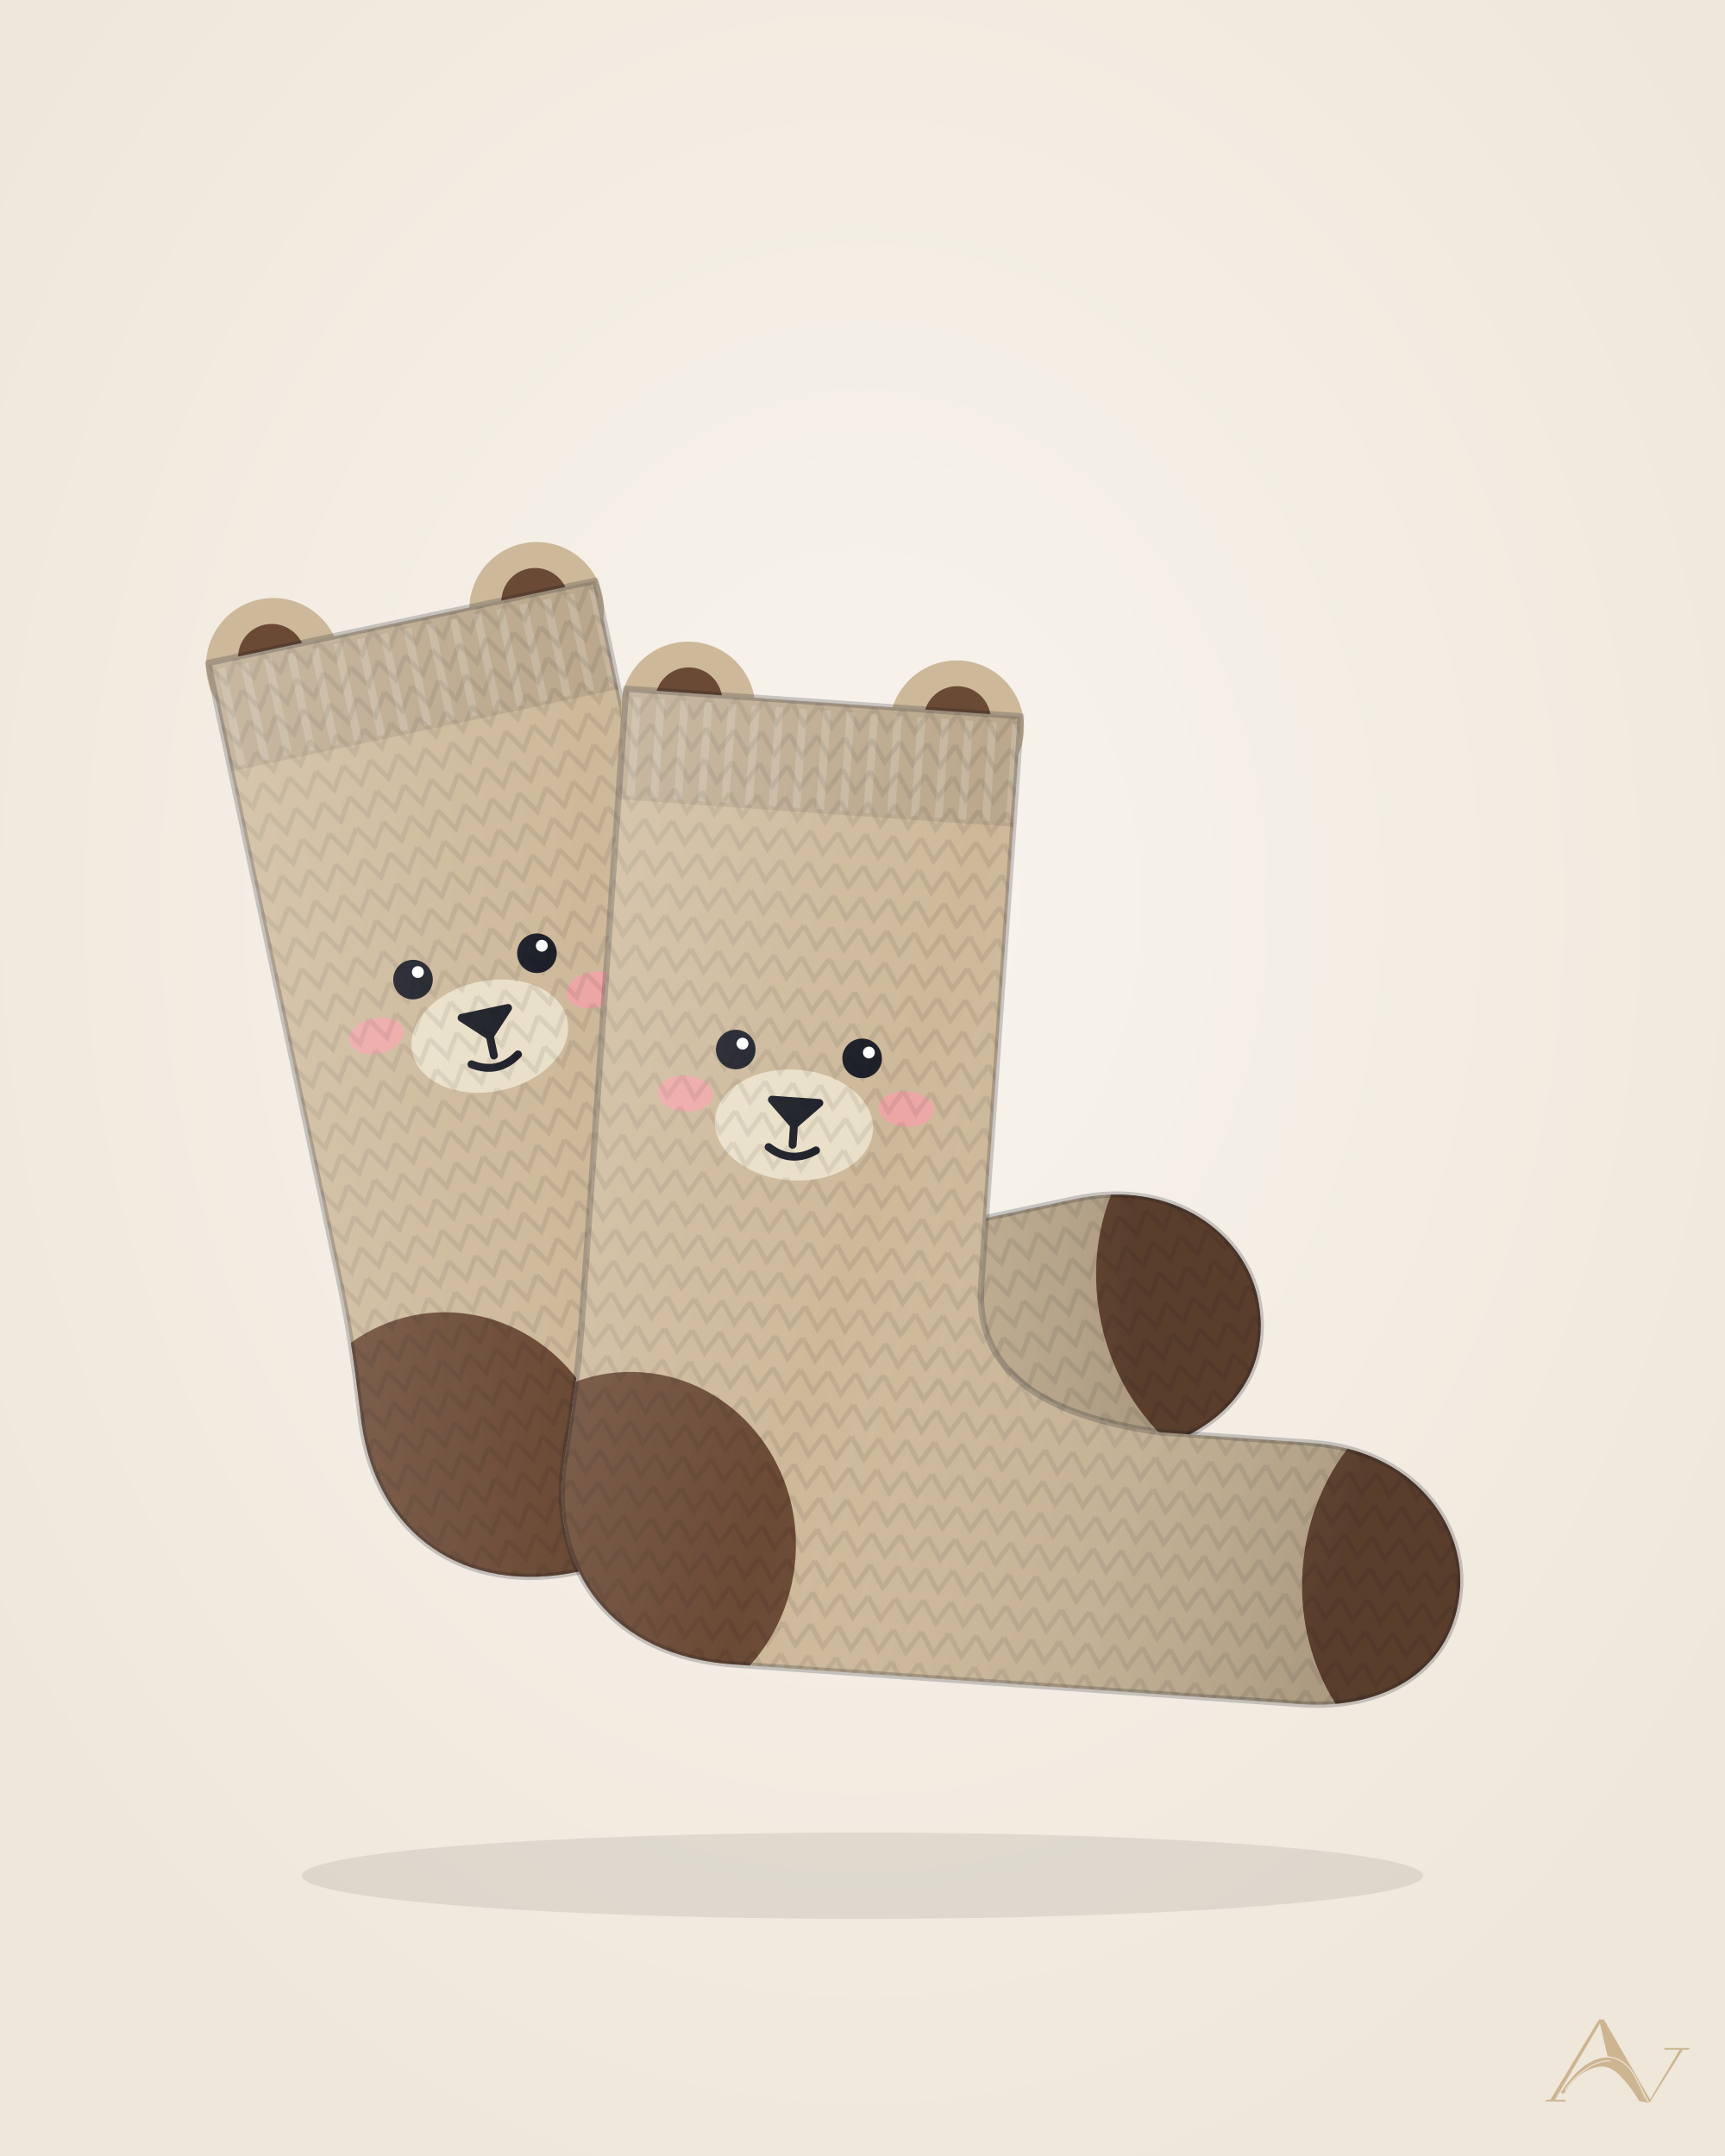
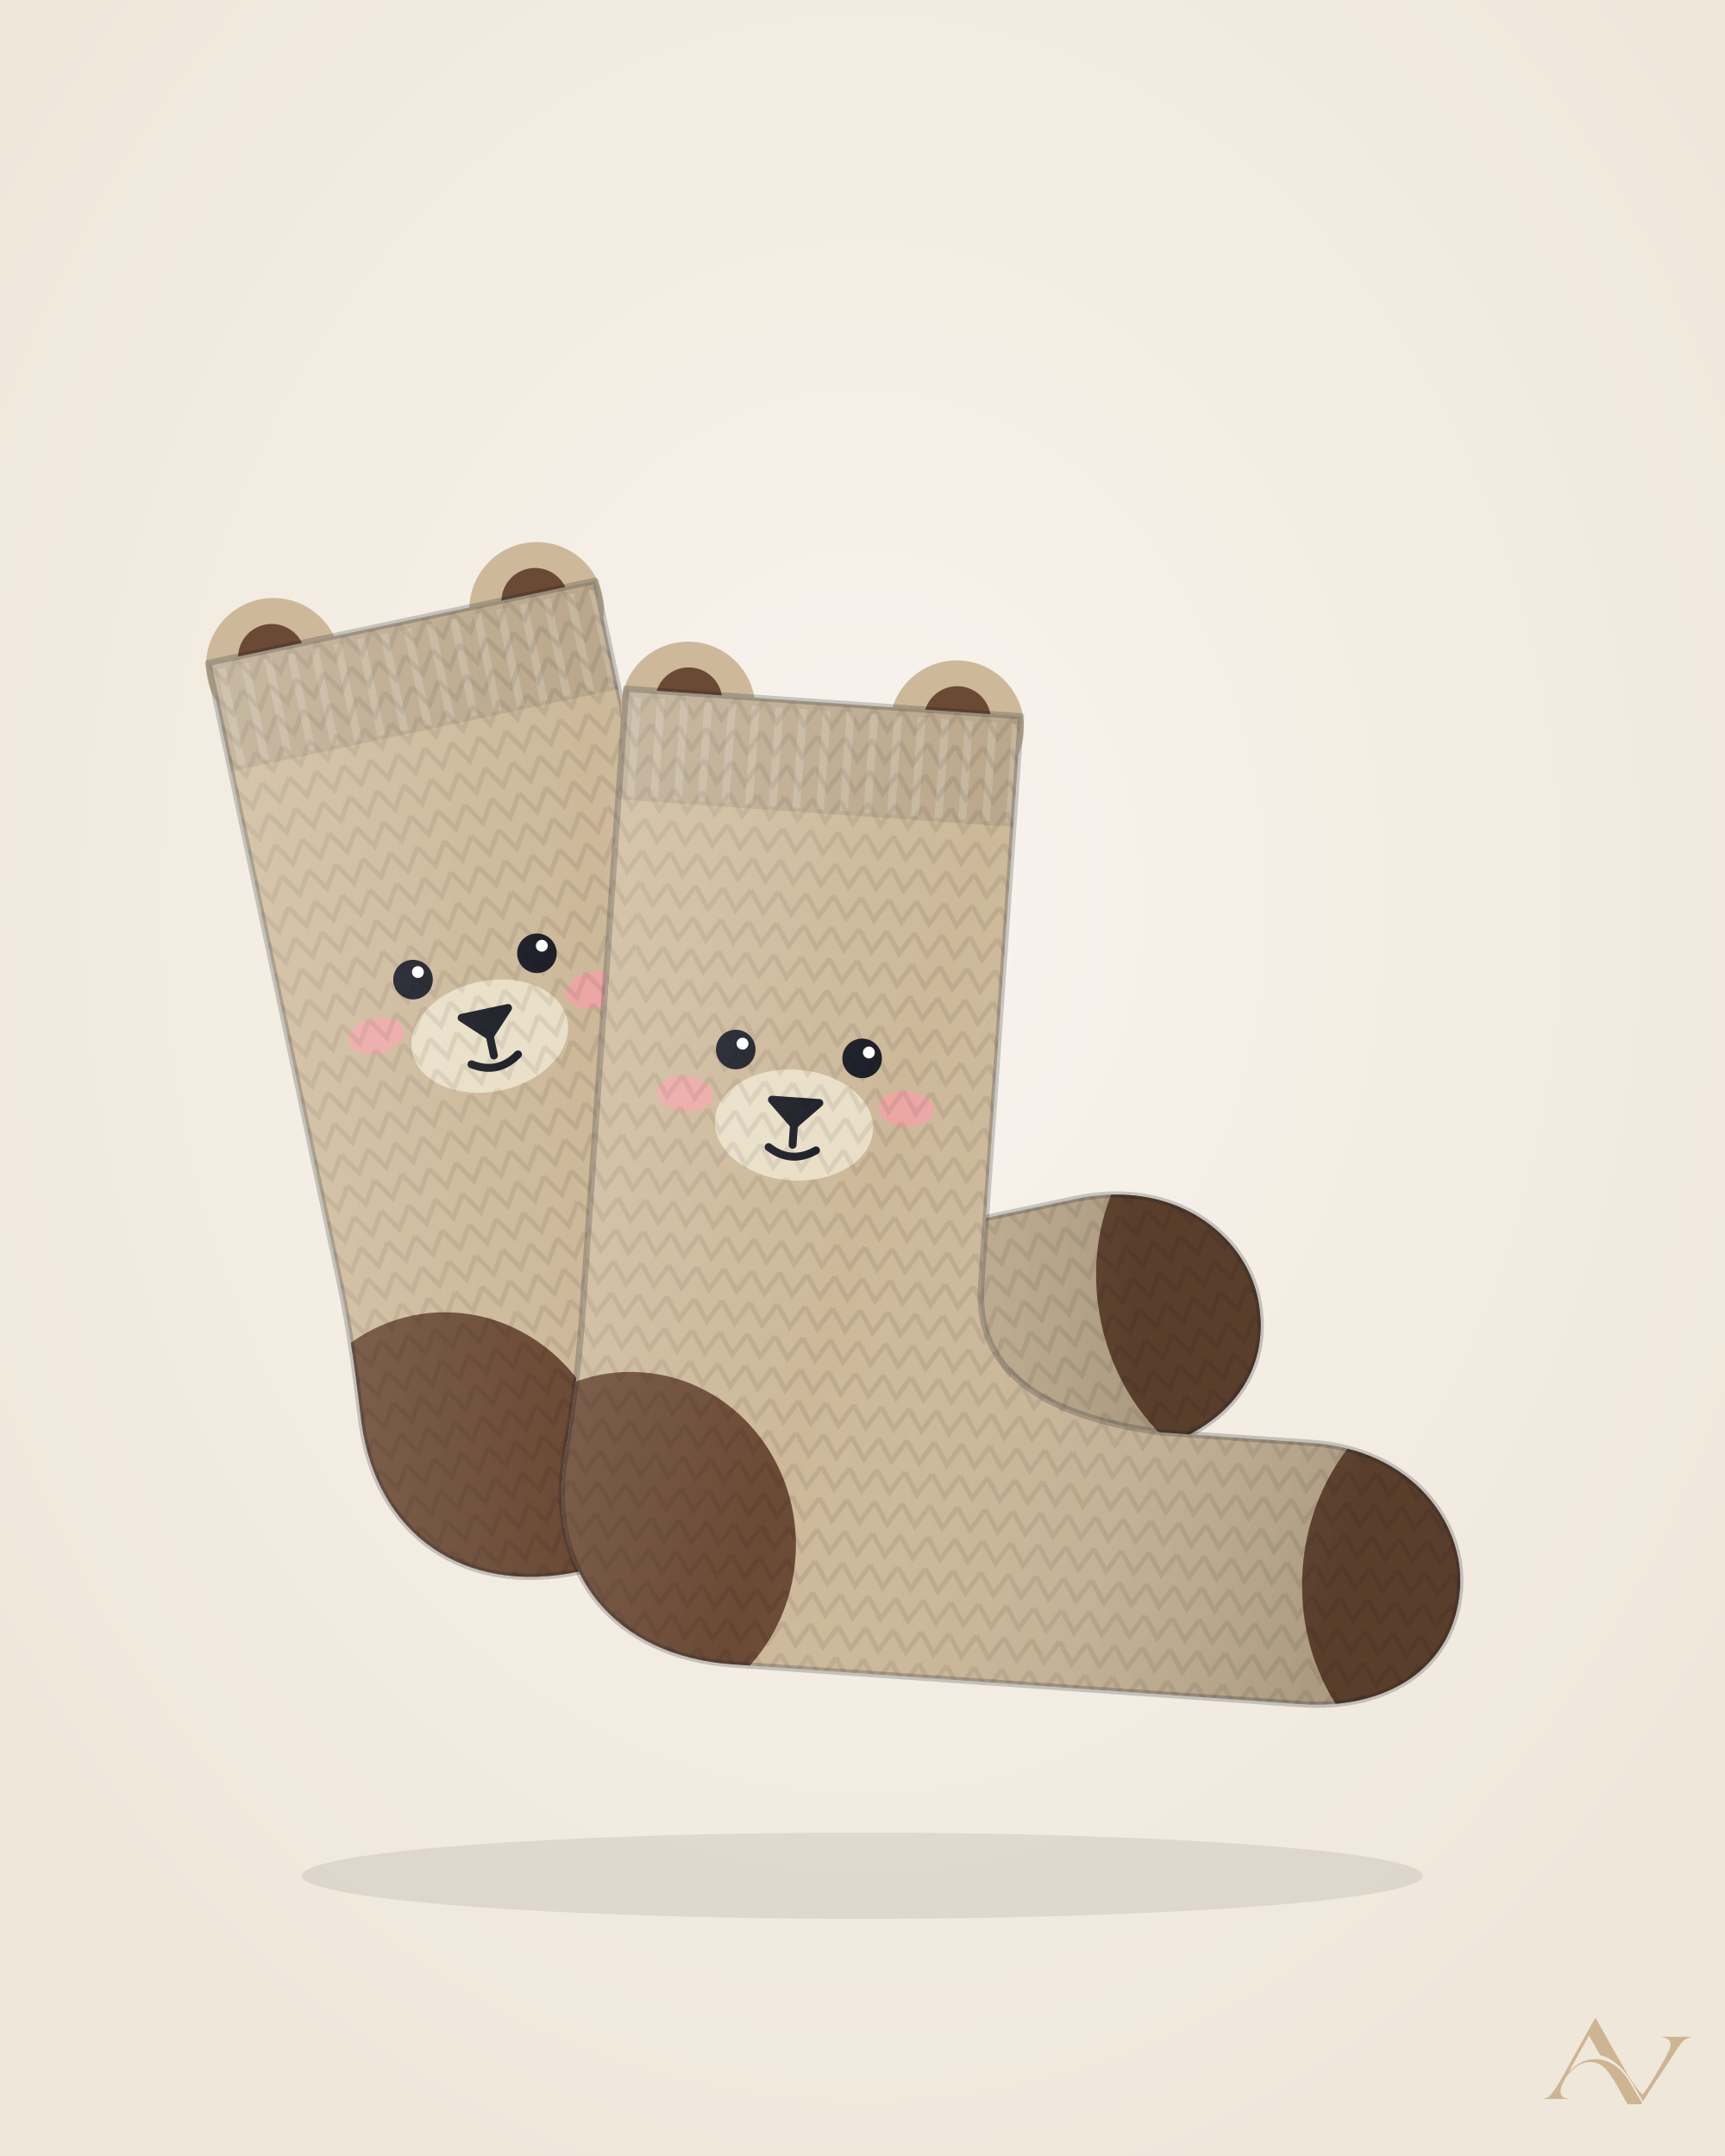
<svg xmlns="http://www.w3.org/2000/svg" viewBox="0 0 800 1000" role="img">
  <defs>
    <radialGradient id="light" cx=".5" cy=".42" r=".62">
      <stop offset="0" stop-color="#fff" stop-opacity=".55" />
      <stop offset="1" stop-color="#fff" stop-opacity="0" />
    </radialGradient>
  </defs>
  <rect width="800" height="1000" fill="#efe7da" />
  <rect width="800" height="1000" fill="url(#light)" />
  <ellipse cx="400" cy="870" rx="260" ry="20" fill="#000" fill-opacity=".08" />
  <g transform="rotate(-12 330 470) translate(135.4 159.7) scale(1.835938 1.835938)">
    <defs>
      <clipPath id="c-little-bear-crew-b">
        <path d="M0 56H100V200C100 222 118 232 148 234H186C212 234 226 252 226 268C226 288 210 300 188 300H44C14 300 -4 280 -2 252C-1 240 0 230 0 216Z" />
      </clipPath>
      <pattern id="k-little-bear-crew-b" width="7" height="8" patternUnits="userSpaceOnUse">
        <path d="M0 0.5L3.5 6L7 0.5" fill="none" stroke="#000" stroke-opacity=".075" stroke-width="1.2" />
      </pattern>
      <linearGradient id="g-little-bear-crew-b" x1="0" x2="1" y1="0" y2="0.25">
        <stop offset="0" stop-color="#fff" stop-opacity=".2" />
        <stop offset=".42" stop-color="#fff" stop-opacity="0" />
        <stop offset="1" stop-color="#000" stop-opacity=".16" />
      </linearGradient>
    </defs>
    <circle cx="16" cy="60" r="17" fill="#cdb99a" />
    <circle cx="16" cy="58" r="8.5" fill="#6b4a35" />
    <circle cx="84" cy="60" r="17" fill="#cdb99a" />
    <circle cx="84" cy="58" r="8.5" fill="#6b4a35" />
    <path d="M0 56H100V200C100 222 118 232 148 234H186C212 234 226 252 226 268C226 288 210 300 188 300H44C14 300 -4 280 -2 252C-1 240 0 230 0 216Z" fill="#cdb99a" />
    <g clip-path="url(#c-little-bear-crew-b)">
      <ellipse cx="50" cy="163" rx="20" ry="14" fill="#e9dfc8" />
      <circle cx="34" cy="145" r="5" fill="#1b1d26" />
      <circle cx="66" cy="145" r="5" fill="#1b1d26" />
      <circle cx="35.6" cy="143.4" r="1.5" fill="#fff" />
      <circle cx="67.6" cy="143.4" r="1.5" fill="#fff" />
      <path d="M44 157H56L50 163Z" fill="#1b1d26" stroke="#1b1d26" stroke-width="2" stroke-linejoin="round" />
      <path d="M50 163V168M44 169Q50 173 56 169" stroke="#1b1d26" stroke-width="2" fill="none" stroke-linecap="round" />
      <ellipse cx="22" cy="157" rx="7" ry="4.5" fill="#f3a3a8" fill-opacity=".8" />
      <ellipse cx="78" cy="157" rx="7" ry="4.5" fill="#f3a3a8" fill-opacity=".8" />
      <rect x="-10" y="56" width="120" height="28" fill="#000" fill-opacity=".09" />
      <path d="M3 58V83" stroke="#fff" stroke-opacity=".16" stroke-width="2" />
      <path d="M9 58V83" stroke="#fff" stroke-opacity=".16" stroke-width="2" />
      <path d="M15 58V83" stroke="#fff" stroke-opacity=".16" stroke-width="2" />
      <path d="M21 58V83" stroke="#fff" stroke-opacity=".16" stroke-width="2" />
      <path d="M27 58V83" stroke="#fff" stroke-opacity=".16" stroke-width="2" />
      <path d="M33 58V83" stroke="#fff" stroke-opacity=".16" stroke-width="2" />
      <path d="M39 58V83" stroke="#fff" stroke-opacity=".16" stroke-width="2" />
      <path d="M45 58V83" stroke="#fff" stroke-opacity=".16" stroke-width="2" />
      <path d="M51 58V83" stroke="#fff" stroke-opacity=".16" stroke-width="2" />
      <path d="M57 58V83" stroke="#fff" stroke-opacity=".16" stroke-width="2" />
      <path d="M63 58V83" stroke="#fff" stroke-opacity=".16" stroke-width="2" />
      <path d="M69 58V83" stroke="#fff" stroke-opacity=".16" stroke-width="2" />
      <path d="M75 58V83" stroke="#fff" stroke-opacity=".16" stroke-width="2" />
      <path d="M81 58V83" stroke="#fff" stroke-opacity=".16" stroke-width="2" />
      <path d="M87 58V83" stroke="#fff" stroke-opacity=".16" stroke-width="2" />
      <path d="M93 58V83" stroke="#fff" stroke-opacity=".16" stroke-width="2" />
      <path d="M99 58V83" stroke="#fff" stroke-opacity=".16" stroke-width="2" />
      <ellipse cx="16" cy="272" rx="42" ry="44" fill="#6b4a35" />
      <ellipse cx="232" cy="266" rx="46" ry="52" fill="#6b4a35" />
      <rect x="-30" y="26" width="290" height="284" fill="url(#k-little-bear-crew-b)" />
      <rect x="-6" y="56" width="236" height="248" fill="url(#g-little-bear-crew-b)" />
    </g>
    <path d="M0 56H100V200C100 222 118 232 148 234H186C212 234 226 252 226 268C226 288 210 300 188 300H44C14 300 -4 280 -2 252C-1 240 0 230 0 216Z" fill="none" stroke="#0b1220" stroke-opacity=".2" stroke-width="1.6" stroke-linejoin="round" />
  </g>
  <g transform="rotate(4 470 540) translate(275.4 229.7) scale(1.835938 1.835938)">
    <defs>
      <clipPath id="c-little-bear-crew-c">
        <path d="M0 56H100V200C100 222 118 232 148 234H186C212 234 226 252 226 268C226 288 210 300 188 300H44C14 300 -4 280 -2 252C-1 240 0 230 0 216Z" />
      </clipPath>
      <pattern id="k-little-bear-crew-c" width="7" height="8" patternUnits="userSpaceOnUse">
        <path d="M0 0.5L3.5 6L7 0.5" fill="none" stroke="#000" stroke-opacity=".075" stroke-width="1.2" />
      </pattern>
      <linearGradient id="g-little-bear-crew-c" x1="0" x2="1" y1="0" y2="0.25">
        <stop offset="0" stop-color="#fff" stop-opacity=".2" />
        <stop offset=".42" stop-color="#fff" stop-opacity="0" />
        <stop offset="1" stop-color="#000" stop-opacity=".16" />
      </linearGradient>
    </defs>
    <circle cx="16" cy="60" r="17" fill="#cdb99a" />
    <circle cx="16" cy="58" r="8.5" fill="#6b4a35" />
    <circle cx="84" cy="60" r="17" fill="#cdb99a" />
    <circle cx="84" cy="58" r="8.5" fill="#6b4a35" />
    <path d="M0 56H100V200C100 222 118 232 148 234H186C212 234 226 252 226 268C226 288 210 300 188 300H44C14 300 -4 280 -2 252C-1 240 0 230 0 216Z" fill="#cdb99a" />
    <g clip-path="url(#c-little-bear-crew-c)">
      <ellipse cx="50" cy="163" rx="20" ry="14" fill="#e9dfc8" />
      <circle cx="34" cy="145" r="5" fill="#1b1d26" />
      <circle cx="66" cy="145" r="5" fill="#1b1d26" />
      <circle cx="35.6" cy="143.4" r="1.5" fill="#fff" />
      <circle cx="67.6" cy="143.4" r="1.5" fill="#fff" />
      <path d="M44 157H56L50 163Z" fill="#1b1d26" stroke="#1b1d26" stroke-width="2" stroke-linejoin="round" />
      <path d="M50 163V168M44 169Q50 173 56 169" stroke="#1b1d26" stroke-width="2" fill="none" stroke-linecap="round" />
      <ellipse cx="22" cy="157" rx="7" ry="4.5" fill="#f3a3a8" fill-opacity=".8" />
      <ellipse cx="78" cy="157" rx="7" ry="4.5" fill="#f3a3a8" fill-opacity=".8" />
      <rect x="-10" y="56" width="120" height="28" fill="#000" fill-opacity=".09" />
      <path d="M3 58V83" stroke="#fff" stroke-opacity=".16" stroke-width="2" />
      <path d="M9 58V83" stroke="#fff" stroke-opacity=".16" stroke-width="2" />
      <path d="M15 58V83" stroke="#fff" stroke-opacity=".16" stroke-width="2" />
      <path d="M21 58V83" stroke="#fff" stroke-opacity=".16" stroke-width="2" />
      <path d="M27 58V83" stroke="#fff" stroke-opacity=".16" stroke-width="2" />
      <path d="M33 58V83" stroke="#fff" stroke-opacity=".16" stroke-width="2" />
      <path d="M39 58V83" stroke="#fff" stroke-opacity=".16" stroke-width="2" />
      <path d="M45 58V83" stroke="#fff" stroke-opacity=".16" stroke-width="2" />
      <path d="M51 58V83" stroke="#fff" stroke-opacity=".16" stroke-width="2" />
      <path d="M57 58V83" stroke="#fff" stroke-opacity=".16" stroke-width="2" />
      <path d="M63 58V83" stroke="#fff" stroke-opacity=".16" stroke-width="2" />
      <path d="M69 58V83" stroke="#fff" stroke-opacity=".16" stroke-width="2" />
      <path d="M75 58V83" stroke="#fff" stroke-opacity=".16" stroke-width="2" />
      <path d="M81 58V83" stroke="#fff" stroke-opacity=".16" stroke-width="2" />
      <path d="M87 58V83" stroke="#fff" stroke-opacity=".16" stroke-width="2" />
      <path d="M93 58V83" stroke="#fff" stroke-opacity=".16" stroke-width="2" />
      <path d="M99 58V83" stroke="#fff" stroke-opacity=".16" stroke-width="2" />
      <ellipse cx="16" cy="272" rx="42" ry="44" fill="#6b4a35" />
      <ellipse cx="232" cy="266" rx="46" ry="52" fill="#6b4a35" />
      <rect x="-30" y="26" width="290" height="284" fill="url(#k-little-bear-crew-c)" />
      <rect x="-6" y="56" width="236" height="248" fill="url(#g-little-bear-crew-c)" />
    </g>
    <path d="M0 56H100V200C100 222 118 232 148 234H186C212 234 226 252 226 268C226 288 210 300 188 300H44C14 300 -4 280 -2 252C-1 240 0 230 0 216Z" fill="none" stroke="#0b1220" stroke-opacity=".2" stroke-width="1.6" stroke-linejoin="round" />
  </g>
-   <g transform="translate(716 936) scale(0.1325)" opacity=".55">
-     <defs>
-       <mask id="wm-over" maskUnits="userSpaceOnUse" x="0" y="0" width="620" height="420">
-         <rect x="0" y="0" width="620" height="420" fill="#fff" />
-         <path d="M95 303C147 222 205 180 258 180C303 181 336 213 358 255C374 287 388 317 402 338L370 333C350 300 327 268 302 243C278 220 258 211 236 212C182 217 136 255 106 307Z" fill="none" stroke="#000" stroke-width="7" stroke-linejoin="round" />
-       </mask>
-       <mask id="wm-fold" maskUnits="userSpaceOnUse" x="0" y="0" width="620" height="420">
-         <rect x="0" y="0" width="620" height="420" fill="#fff" />
-         <path d="M110 293C166 219 225 192 261 192C301 194 333 221 351 254C365 281 377 305 391 327" fill="none" stroke="#000" stroke-width="3.2" stroke-linecap="round" />
-       </mask>
-     </defs>
-     <g transform="translate(-36 -42)" fill="#b08d57">
-       <g mask="url(#wm-over)">
-         <path d="M227 50L239 50L73 331H57Z" />
-         <path d="M229 47L258 172L300 245L384 334L400 340L411 333L246 47Z" />
-       </g>
-       <path d="M40 334H114L109 328H45Z" />
-       <path d="M400 340L409 333L523 152H512Z" />
-       <path d="M455 147H548L541 153H461Z" />
-       <path d="M95 303C147 222 205 180 258 180C303 181 336 213 358 255C374 287 388 317 402 338L370 333C350 300 327 268 302 243C278 220 258 211 236 212C182 217 136 255 106 307Z" mask="url(#wm-fold)" />
-     </g>
+   <g transform="translate(716 936) scale(0.1504)" opacity=".55">
+     <path fill="#b08d57" fill-rule="evenodd" d="M258.2 265.7C257.8 265.5 257.4 264.9 256.2 262.8C255.8 262.1 254.9 260.6 254.3 259.4C253.6 258.2 252.8 256.8 252.5 256.4C252.3 255.9 251.9 255.2 251.6 254.8C251.3 254.3 250.2 252.3 249.1 250.3C246.3 245.3 245.7 244.3 243 239.7C240.5 235.3 239.9 234.3 238.2 231.1C234.9 225 233.2 222.1 230.6 217.4C222.8 204 221.3 201.3 218.8 197.1C218 195.9 216.6 193.6 215.6 191.9C214.6 190.2 213.4 188.2 212.9 187.4C212.4 186.6 211.4 185.1 210.7 184C209.9 182.9 208 180 206.4 177.7C202.6 172.2 202.6 172.1 201.2 170.3C192.2 158.1 185.2 151 177.2 145.9C173.7 143.6 169.5 141.3 167.2 140.4C162.7 138.7 160.2 137.9 153.9 136.5C151.3 135.9 147.2 135.5 143.5 135.4C140.1 135.3 140.1 135.4 136.4 135.8C129.4 136.7 124 138 118 140.3C114.8 141.6 108.3 144.8 105.6 146.5C100 150 93.5 154.8 89.8 158.1C84.3 163.2 82.3 165.2 76.7 171.8C75.3 173.5 74.1 175 71.4 178.6C68 183.2 67.6 183.9 64.4 189.9C63.3 192 61.8 194.7 61.1 195.9C58.6 200.4 57.7 202.1 55.7 207.3C53.5 212.6 52.4 216.3 51.5 221.6C51 224.2 51 228.5 51.5 231C52.9 238 57.5 243.7 63.5 245.9C64 246.1 64.6 246.3 64.8 246.4C66 246.9 69.9 247.8 72.5 248.1C75.8 248.4 75.8 248.5 76.1 248.7C76.4 249.1 76.2 249.5 75.7 249.6C75.1 249.8 4.9 249.8 2.2 249.6C0.3 249.5 0 249.4 0.2 249C0.4 248.8 1.1 248.6 3.5 248C8.1 246.8 11.5 245.2 15 242.6C17.9 240.4 24.1 233.7 27.9 228.6C31.5 223.9 40.8 210.2 43.4 205.7C45 203 48 197.8 50 194.5C50.6 193.5 51.6 191.8 52.2 190.6C52.9 189.4 53.8 187.7 54.4 186.8C56.4 183.6 59 179.1 60.5 176.1C61 175.2 62.1 173.2 63 171.8C63.8 170.3 65.1 168 65.7 166.7C66.4 165.4 67.3 163.6 67.8 162.8C68.3 162 69 160.6 69.5 159.6C70 158.7 71.1 156.8 71.9 155.4C72.7 154 73.7 152.1 74.2 151.3C74.9 149.9 75.8 148.2 78.9 142.5C79.3 141.7 80 140.6 80.3 140C80.6 139.4 81.7 137.3 82.8 135.4C83.8 133.4 84.7 131.8 84.8 131.7C84.8 131.6 85.6 130.2 86.5 128.6C87.5 126.9 88.8 124.6 89.5 123.3C90.2 122.1 91.4 120 92.1 118.7C94.1 115 95.2 113.1 95.3 112.9C95.3 112.9 96.4 110.9 97.6 108.6C98.8 106.3 100.8 102.7 102 100.6C103.2 98.5 104.7 95.8 105.4 94.6C107.1 91.4 108.2 89.4 111.7 83.3C112.3 82.3 113.3 80.5 113.9 79.3C114.6 78 115.9 75.6 117 73.8C119.6 69.1 120.9 66.9 123.2 62.6C124.3 60.6 125.9 57.9 126.6 56.6C128.2 53.9 130.9 48.9 132.6 45.7C134 43.1 134.4 42.4 138.2 35.8C139.8 33 141.6 29.9 142.1 28.8C142.7 27.8 143.8 25.9 144.5 24.6C148.1 18.5 149.7 15.8 150.8 13.7C151.5 12.5 152.7 10.4 153.4 9.2C154.2 8 155.4 5.9 156.1 4.6C158.7 0.1 158.8 0 159.3 0C159.7 0 160 0.3 160.4 1C160.5 1.2 160.9 2 161.4 2.7C161.8 3.4 162.6 4.9 163.2 6C163.8 7.1 165.2 9.7 166.4 11.6C168.5 15.4 170.7 19.3 171.9 21.6C172.3 22.3 173.3 24.1 174.1 25.6C174.9 27 176 28.9 176.5 29.8C177.6 31.8 181 38 182.6 40.8C183.3 42.1 184.2 43.8 184.7 44.6C186.2 47.2 187.7 50 190.5 54.9C192.4 58.3 193.1 59.5 193.8 60.8C194.6 62.3 196.1 65 197.2 67C197.8 68 198.6 69.5 199 70.3C199.5 71 200.4 72.7 201.1 73.9C201.8 75.2 202.9 77.2 203.6 78.4C204.3 79.7 205.4 81.7 206.1 82.9C206.8 84.1 207.8 85.9 208.4 86.8C210.8 91.3 213.7 96.3 215.4 99.1C216.4 100.8 217.6 102.8 217.9 103.5C218.3 104.2 219.1 105.5 219.6 106.4C220.1 107.3 220.8 108.5 221.1 109.1C221.5 109.7 222.6 111.5 223.6 113.3C225.3 116.1 226.8 118.8 228.4 121.7C228.7 122.3 230.4 125.3 232.2 128.4C233.9 131.4 235.9 134.9 236.5 136.1C237.2 137.2 238.1 138.8 238.5 139.4C239.4 141 244 149.1 245.3 151.3C245.7 152.2 246.6 153.7 247.1 154.6C247.6 155.5 248.8 157.6 249.8 159.3C250.8 161 252.2 163.5 252.9 164.8C254.4 167.4 255.1 168.5 256.1 170.4C256.5 171.1 257.2 172.4 257.7 173.3C258.2 174.1 258.9 175.3 259.3 176C260 177.3 261.4 179.6 262.7 181.6C266.7 187.9 269.3 191.9 271.4 194.9C273.1 197.3 274.8 199.7 275.7 201.1C276.1 201.7 278 204.3 279.9 206.8C281.8 209.4 284.5 213 285.9 214.9C292.9 224.2 298.5 231.1 301.1 233.6C303.5 235.9 304.4 235.9 306.3 233.5C310.3 228.6 313.1 224.8 315.3 221.6C316 220.5 318.5 216.7 320.8 213.3C323.1 209.8 325.6 205.9 326.3 204.7C327.1 203.5 328.1 201.8 328.7 200.9C330.8 197.5 331.9 195.9 333.9 192.4C335.1 190.4 336.8 187.7 337.7 186.3C339.1 184 342.9 177.7 346 172.4C346.5 171.5 348.3 168.5 349.9 165.9C351.4 163.2 353 160.4 353.5 159.7C354.9 157.2 358.4 151.1 360.4 147.8C361.5 145.9 362.8 143.8 363.2 142.9C363.7 142.1 364.9 140 365.9 138.3C366.8 136.6 368.6 133.6 369.7 131.6C370.8 129.6 372.6 126.4 373.6 124.4C375.4 121 375.7 120.4 378.1 115.9C380.1 112.2 382.8 106.9 386.5 98.9C388.9 94 389.7 91.2 390.4 86.4C390.7 84.1 390.7 79.8 390.4 78.1C389.8 74.8 388.2 71.3 386.2 68.8C381.8 63.5 375.4 60.5 365.9 59.4C364.7 59.2 363.6 59.1 363.4 59C362.8 58.7 362.8 58.2 363.5 58C363.9 57.9 452.2 57.8 453.7 57.9C454.7 58 455 58.2 455 58.4C455 58.7 454.8 58.8 451 59.7C447.3 60.7 446.2 61.1 443.3 62.3C439.2 64.1 436.5 65.6 433.7 67.9C425.8 74.2 422 78.9 409.9 97.3C405.6 103.9 400 112.4 398.2 115.1C397.8 115.7 396.6 117.5 395.5 119.1C394.4 120.7 393 122.9 392.3 123.9C390.6 126.4 382.7 138.5 380.6 141.8C379.7 143.2 377.9 145.9 376.6 147.8C375.4 149.7 373.6 152.5 372.6 153.9C369.5 158.6 367.3 161.9 365.8 164.1C365 165.3 363.4 167.8 362.2 169.7C361 171.5 359.2 174.2 358.3 175.6C357.3 177 354.3 181.5 351.6 185.6C348.9 189.7 345.2 195.3 343.4 197.9C341.6 200.6 339.5 203.7 338.9 204.8C338.2 205.8 336.9 207.8 336 209.1C335.1 210.5 333.9 212.2 333.4 212.9C332 215 329.5 219 328 221.4C326.7 223.5 325.9 224.8 323.3 228.9C322.5 230 321.3 232 320.6 233.3C319.8 234.5 318.5 236.8 317.5 238.3C316.6 239.7 315.2 242 314.4 243.4C312.7 246.2 311.1 248.9 309 252C308.3 253.2 307.4 254.6 307.1 255.1C306.4 256.2 306.1 256.5 305.6 256.3C305.4 256.2 305.1 255.9 305 255.7C304.9 255.5 304.1 254.2 303.2 252.8C302.4 251.4 301.4 249.8 301 249.1C300.7 248.5 299.9 247.1 299.2 246.1C297.7 243.5 296.1 240.8 295.4 239.4C294.3 237.6 291.1 232 288.8 228.1C288.3 227.2 287.5 225.8 287 225C285.6 222.5 283.4 218.6 282.2 216.8C280.2 213.3 278.8 211.1 277.9 209.3C276.8 207.4 275.8 205.8 274.8 204.1C274.4 203.4 273.7 202.3 273.2 201.4C269.5 195.3 263.9 186.3 260.7 181.5C257.4 176.6 252.2 169.8 247.2 163.9C246.1 162.7 245 161.4 244.6 160.9C243.1 158.9 236 151.5 232.4 148.2C225.2 141.3 217.3 135 211 131C204 126.6 199 123.8 193.8 121.6C193 121.3 192 120.8 191.5 120.6C186.8 118.5 182.6 117.1 177.1 115.8C175 115.2 174.2 114.9 173.8 114.4C173.5 114.2 172.6 112.7 171.7 111.1C170.9 109.4 169.7 107.4 169.2 106.5C168 104.6 166.4 102 165.6 100.4C162.3 94.6 160.4 91.3 159.5 89.8C157.8 86.8 154.8 81.6 153 78.2C151.3 75.1 149.8 72.5 147.5 68.6C146.8 67.6 145.4 65.1 144.4 63.1C140 55.2 139.8 55 139.3 55C138.7 55 138.7 54.9 136.2 59.6C135.5 60.9 134.5 62.8 133.9 63.7C132 67.1 130.2 70.2 129.6 71.3C129.2 71.8 128.2 73.7 127.4 75.3C126.5 77 125.2 79.2 124.6 80.3C123.9 81.4 123 82.9 122.6 83.7C121.7 85.4 121.3 86.1 115.9 95.6C113.5 99.9 111.7 103.1 111.2 103.9C111 104.4 110.2 105.8 109.5 107.1C106.6 112.1 106 113.2 104.7 115.6C103.5 118 102.7 119.4 100.7 122.9C100.2 123.7 98.7 126.5 97.2 129.1C95.8 131.8 94 135 93.3 136.4C92.6 137.7 91.6 139.5 91.1 140.4C90.3 141.8 88.2 145.5 87.2 147.4C86.7 148.3 84.1 153.1 82.8 155.5C82.4 156.3 81.7 157.6 81.2 158.4C80.8 159.2 80.2 160.2 80 160.8C79.7 161.3 79.1 162.3 78.6 163.2C77.2 165.6 76.6 167 77 167C77.3 167 78.5 165.9 80 164.1C82.7 161.1 85.5 158.1 87.5 156.5C88.4 155.6 90 154.3 91 153.4C94.1 150.8 94.9 150.1 97.7 148C102.5 144.3 108 140.8 112.4 138.6C113.6 137.9 115.7 136.8 117 136.2C124.1 132.6 134.4 129.4 143.6 128.1C150.1 127.1 158.3 126.7 163.1 127C167 127.2 169.7 127.5 171.4 127.8C172.3 127.9 174.1 128.1 175.2 128.3C176.4 128.5 177.7 128.7 178.3 128.9C178.8 129 179.8 129.2 180.6 129.4C185 130.2 192 132.4 198.1 134.8C200.9 136 207.2 139.2 212.8 142.3C216.5 144.5 223.2 149.2 228.5 153.6C234.1 158.2 242.3 166.5 247.4 172.9C253.6 180.4 261.7 192.3 267.2 201.8C267.8 202.8 268.9 204.7 269.7 206C270.4 207.3 271.6 209.2 272.2 210.2C272.8 211.2 273.7 212.9 274.3 213.9C274.9 214.9 276.2 217.2 277.2 218.9C279 222.1 280.6 224.9 281.9 226.8C282.2 227.4 283.1 228.9 283.8 230.1C284.5 231.4 285.4 233 285.8 233.7C287 235.7 290.9 242 292.8 245C293.7 246.5 295.1 248.8 295.8 250C296.6 251.2 297.4 252.4 297.6 252.8C298.2 253.7 300.9 257.9 301.8 259.4C303 261.4 303 261.3 301.1 264.2C300.5 265.2 300.2 265.5 299.8 265.7L299.2 266L278.9 266C258.8 266 258.6 266 258.2 265.7Z" />
  </g>
</svg>
